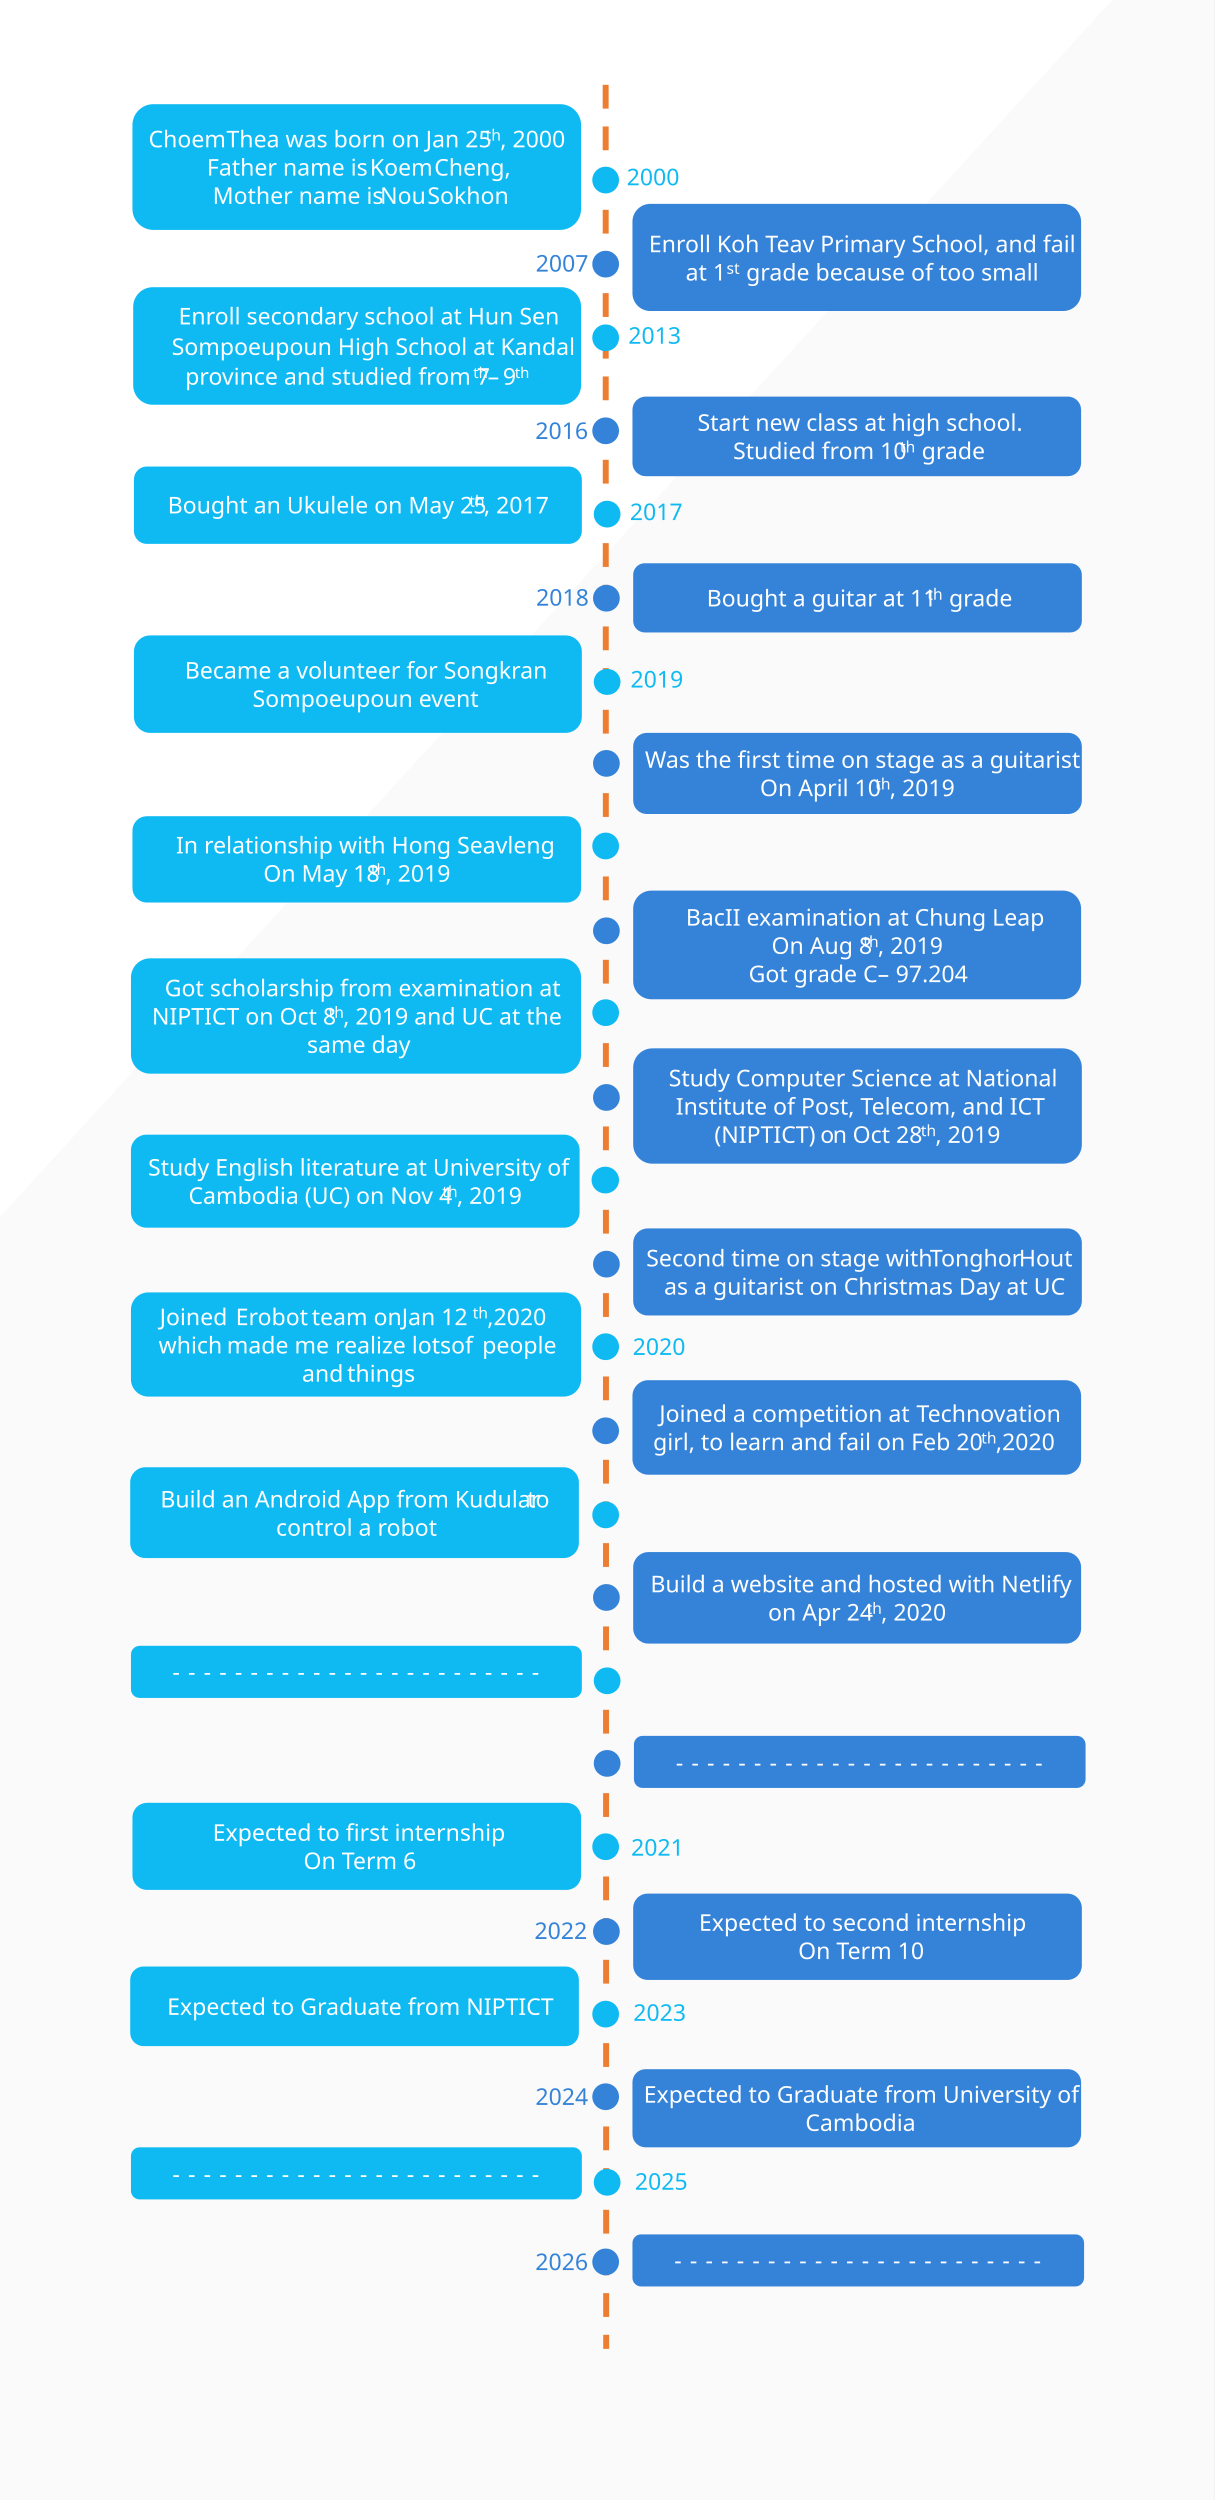
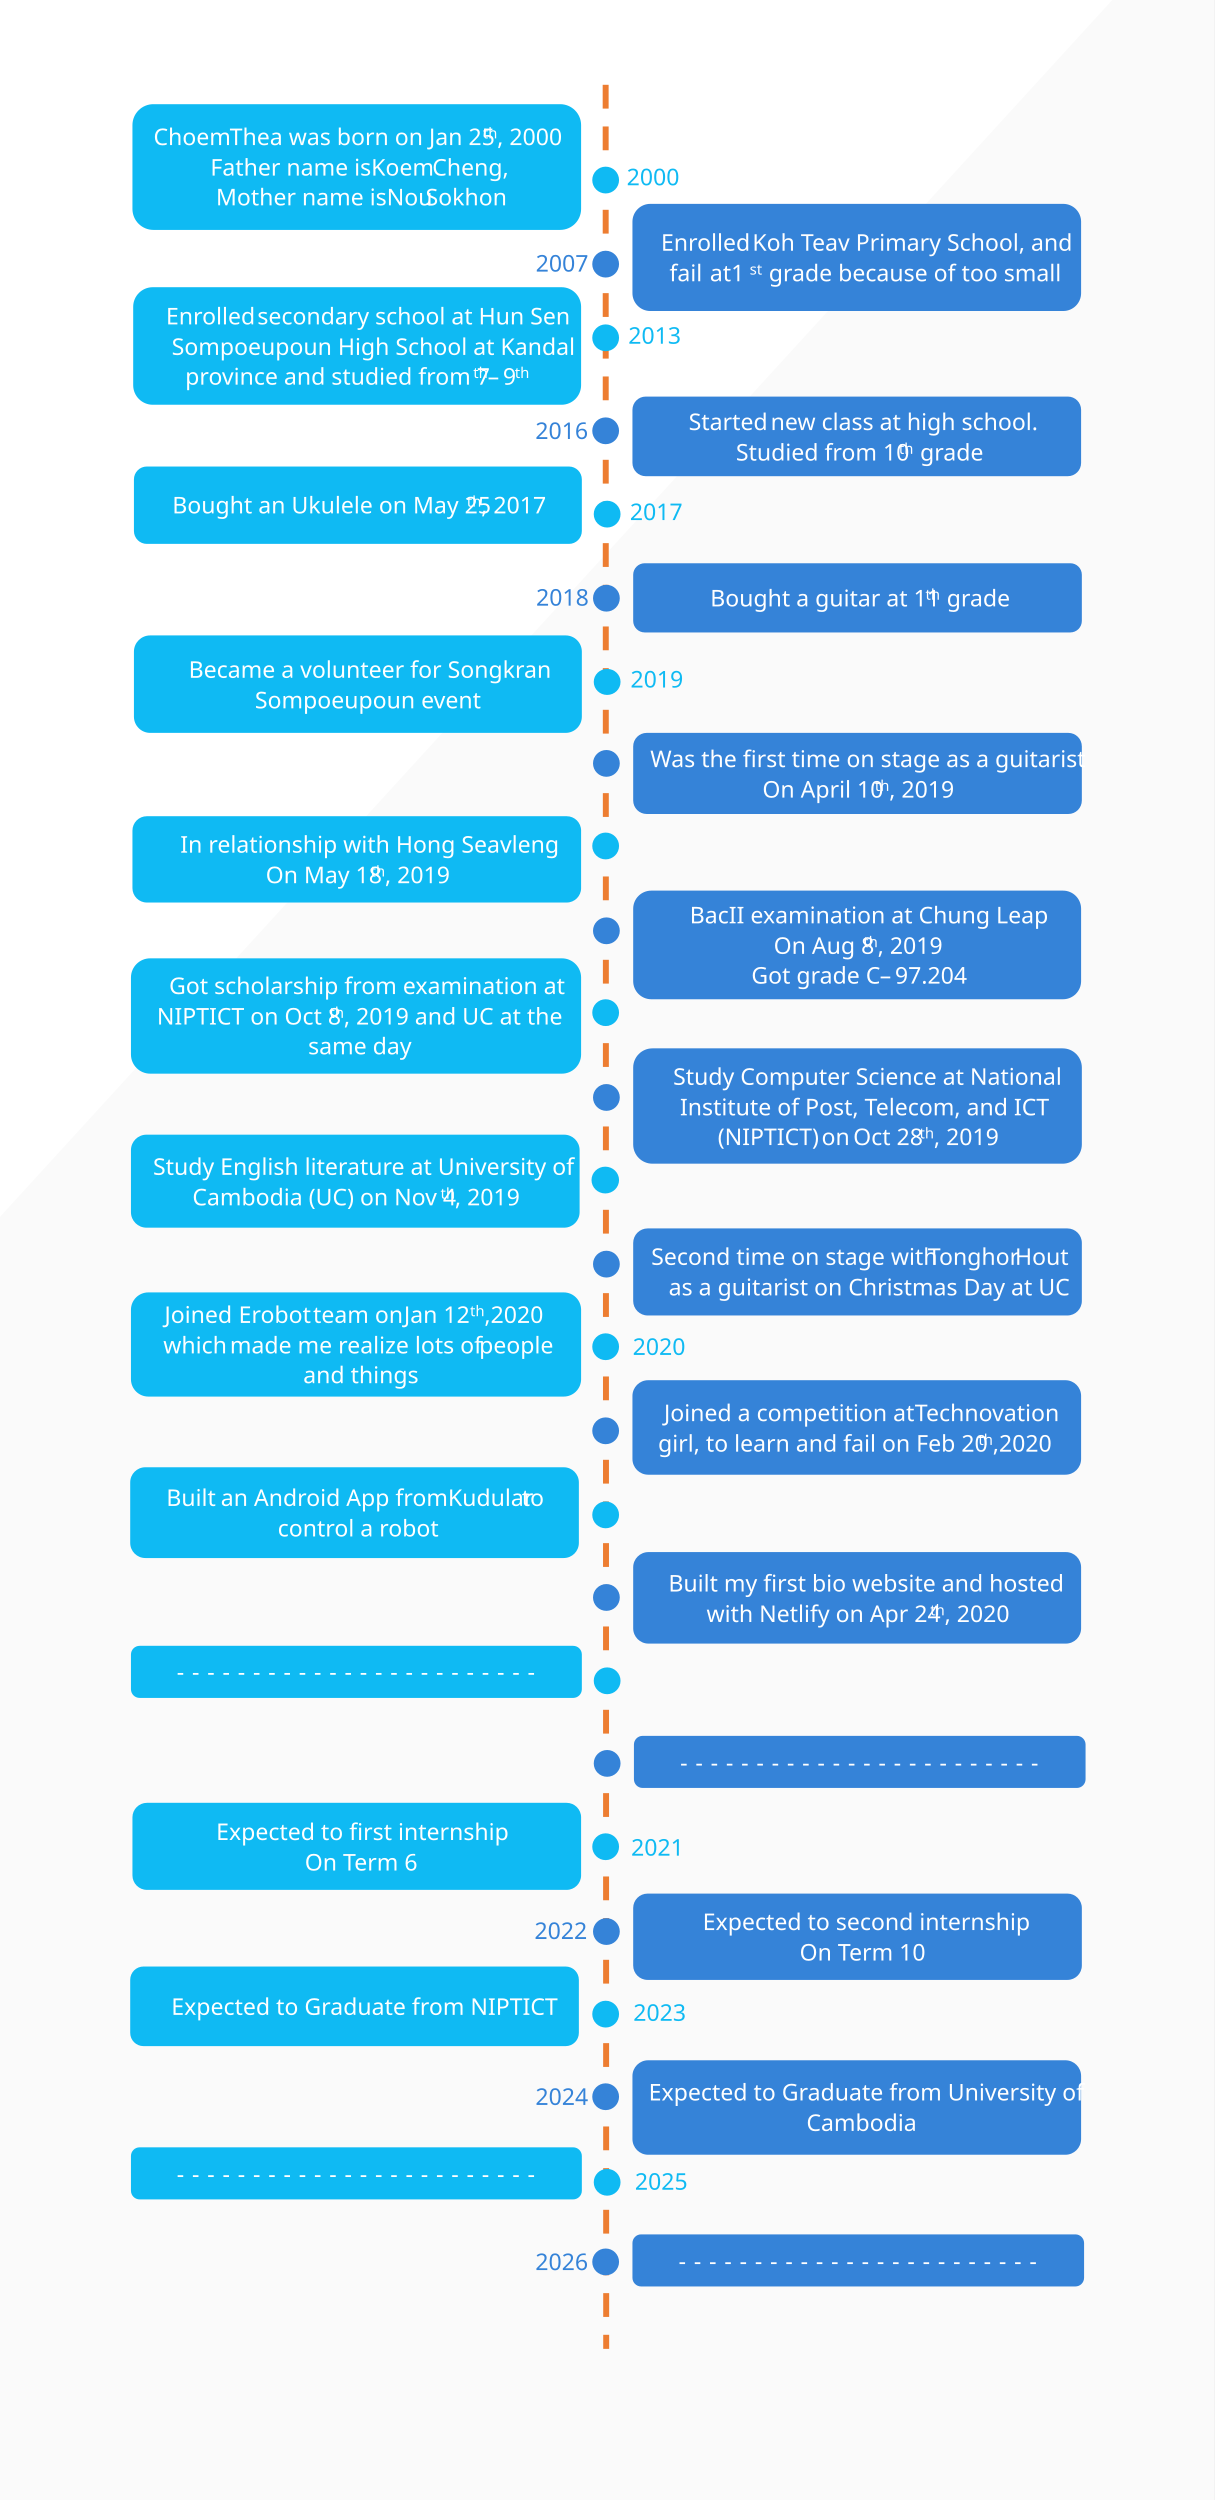
<svg xmlns="http://www.w3.org/2000/svg" width="1632" height="3360" overflow="hidden">
  <defs>
    <clipPath id="clip0">
      <path d="M0 0 1632 0 1632 3360 0 3360Z" fill-rule="evenodd" clip-rule="evenodd" />
    </clipPath>
  </defs>
  <g clip-path="url(#clip0)">
    <rect x="0" y="0" width="1632" height="3360" fill="#FFFFFF" />
    <path d="M3663.1 1309.34 932.311 4296.92-901.024 2621.16 1829.77-366.415Z" fill="#000000" fill-rule="evenodd" fill-opacity="0.02" />
    <path d="M814 114 814.715 3156.88" stroke="#ED7D31" stroke-width="8" stroke-miterlimit="8" stroke-dasharray="32 24" fill="none" fill-rule="evenodd" />
    <path d="M796 242C796 232.059 804.059 224 814 224 823.941 224 832 232.059 832 242 832 251.941 823.941 260 814 260 804.059 260 796 251.941 796 242Z" fill="#0FBAF3" fill-rule="evenodd" />
    <text fill="#0FBAF3" font-family="Trebuchet MS,Trebuchet MS_MSFontService,sans-serif" font-weight="400" font-size="31" transform="translate(842.242 249)">2000</text>
    <path d="M178 168.167C178 152.611 190.611 140 206.167 140L752.833 140C768.389 140 781 152.611 781 168.167L781 280.833C781 296.389 768.389 309 752.833 309L206.167 309C190.611 309 178 296.389 178 280.833Z" fill="#0FBAF3" fill-rule="evenodd" />
-     <text fill="#FFFFFF" font-family="Trebuchet MS,Trebuchet MS_MSFontService,sans-serif" font-weight="400" font-size="31" transform="translate(199.627 198)">Choem<tspan x="104.767" y="0">Thea was born on Jan 25</tspan>
-       <tspan font-size="21" x="453.1" y="-9">th</tspan>
-       <tspan x="472.767" y="0">, 2000</tspan>
-       <tspan x="78.453" y="38">Father name is </tspan>
-       <tspan x="297.453" y="38">Koem</tspan>
-       <tspan x="383.973" y="38">Cheng,</tspan>
-       <tspan x="86.213" y="76">Mother name is </tspan>
-       <tspan x="311.213" y="76">Nou</tspan>
-       <tspan x="374.713" y="76">Sokhon</tspan>
+     <text fill="#FFFFFF" font-family="Trebuchet MS,Trebuchet MS_MSFontService,sans-serif" font-weight="400" font-size="31" transform="translate(206.287 195)">Choem<tspan x="102.447" y="0">Thea was born on Jan 25</tspan>
+       <tspan font-size="20" x="442.613" y="-9">th</tspan>
+       <tspan x="461.947" y="0">, 2000</tspan>
+       <tspan x="76.453" y="41">Father name is </tspan>Koem<tspan x="374.66" y="41">Cheng,</tspan>
+       <tspan x="83.973" y="81">Mother name is </tspan>Nou<tspan x="365.64" y="81">Sokhon</tspan>
    </text>
    <path d="M796 355C796 345.059 804.059 337 814 337 823.941 337 832 345.059 832 355 832 364.941 823.941 373 814 373 804.059 373 796 364.941 796 355Z" fill="#3583D8" fill-rule="evenodd" />
    <text fill="#3583D8" font-family="Trebuchet MS,Trebuchet MS_MSFontService,sans-serif" font-weight="400" font-size="31" transform="translate(719.96 365)">2007</text>
    <path d="M850 298.001C850 284.745 860.745 274 874.001 274L1429 274C1442.25 274 1453 284.745 1453 298.001L1453 393.999C1453 407.255 1442.25 418 1429 418L874.001 418C860.745 418 850 407.255 850 393.999Z" fill="#3583D8" fill-rule="evenodd" />
-     <text fill="#FFFFFF" font-family="Trebuchet MS,Trebuchet MS_MSFontService,sans-serif" font-weight="400" font-size="31" transform="translate(872.092 339)">Enroll Koh Teav Primary School, and fail <tspan x="49.373" y="38">at 1</tspan>
-       <tspan font-size="21" x="104.373" y="29">st</tspan>
-       <tspan x="130.707" y="38">grade because of too small</tspan>
+     <text fill="#FFFFFF" font-family="Trebuchet MS,Trebuchet MS_MSFontService,sans-serif" font-weight="400" font-size="31" transform="translate(888.355 337)">Enrolled <tspan x="122.833" y="0">Koh Teav Primary School, and </tspan>
+       <tspan x="11.367" y="41">fail </tspan>
+       <tspan x="65.7" y="41">at </tspan>1<tspan font-size="20" x="119.2" y="32">st</tspan>
+       <tspan x="144.867" y="41">grade because of too small</tspan>
    </text>
    <path d="M796 454C796 444.059 804.059 436 814 436 823.941 436 832 444.059 832 454 832 463.941 823.941 472 814 472 804.059 472 796 463.941 796 454Z" fill="#0FBAF3" fill-rule="evenodd" />
    <text fill="#0FBAF3" font-family="Trebuchet MS,Trebuchet MS_MSFontService,sans-serif" font-weight="400" font-size="31" transform="translate(844.395 462)">2013</text>
    <path d="M179 412.334C179 397.79 190.79 386 205.334 386L754.666 386C769.21 386 781 397.79 781 412.334L781 517.666C781 532.21 769.21 544 754.666 544L205.334 544C190.79 544 179 532.21 179 517.666Z" fill="#0FBAF3" fill-rule="evenodd" />
-     <text fill="#FFFFFF" font-family="Trebuchet MS,Trebuchet MS_MSFontService,sans-serif" font-weight="400" font-size="31" transform="translate(239.975 436)">Enroll secondary school at Hun Sen <tspan x="-9.253" y="41">Sompoeupoun High School at Kandal </tspan>
-       <tspan x="8.913" y="81">province and studied from 7</tspan>
-       <tspan font-size="20" x="396.08" y="72">th</tspan>
-       <tspan x="415.413" y="81">–</tspan>
-       <tspan x="435.913" y="81">9</tspan>
-       <tspan font-size="20" x="451.913" y="72">th</tspan>
+     <text fill="#FFFFFF" font-family="Trebuchet MS,Trebuchet MS_MSFontService,sans-serif" font-weight="400" font-size="31" transform="translate(223.055 436)">Enrolled <tspan x="122.833" y="0">secondary school at Hun Sen </tspan>
+       <tspan x="7.667" y="41">Sompoeupoun High School at Kandal </tspan>
+       <tspan x="25.833" y="81">province and studied from 7</tspan>
+       <tspan font-size="20" x="413" y="72">th</tspan>
+       <tspan x="432.333" y="81">–</tspan>
+       <tspan x="452.833" y="81">9</tspan>
+       <tspan font-size="20" x="468.833" y="72">th</tspan>
    </text>
    <path d="M796 579C796 569.059 804.059 561 814 561 823.941 561 832 569.059 832 579 832 588.941 823.941 597 814 597 804.059 597 796 588.941 796 579Z" fill="#3583D8" fill-rule="evenodd" />
    <text fill="#3583D8" font-family="Trebuchet MS,Trebuchet MS_MSFontService,sans-serif" font-weight="400" font-size="31" transform="translate(719.466 590)">2016</text>
    <path d="M850 550.834C850 540.984 857.984 533 867.833 533L1435.17 533C1445.02 533 1453 540.984 1453 550.834L1453 622.166C1453 632.016 1445.02 640 1435.17 640L867.833 640C857.984 640 850 632.016 850 622.166Z" fill="#3583D8" fill-rule="evenodd" />
-     <text fill="#FFFFFF" font-family="Trebuchet MS,Trebuchet MS_MSFontService,sans-serif" font-weight="400" font-size="31" transform="translate(937.469 579)">Start new class at high school.<tspan x="47.753" y="38">Studied from 10</tspan>
-       <tspan font-size="21" x="272.087" y="29">th</tspan>
-       <tspan x="301.253" y="38">grade</tspan>
+     <text fill="#FFFFFF" font-family="Trebuchet MS,Trebuchet MS_MSFontService,sans-serif" font-weight="400" font-size="31" transform="translate(925.552 578)">Started <tspan x="110.167" y="0">new class at high school.</tspan>
+       <tspan x="63.5" y="41">Studied from 10</tspan>
+       <tspan font-size="20" x="282.5" y="32">th</tspan>
+       <tspan x="311" y="41">grade</tspan>
    </text>
    <path d="M797 1251C797 1241.06 805.059 1233 815 1233 824.941 1233 833 1241.06 833 1251 833 1260.94 824.941 1269 815 1269 805.059 1269 797 1260.94 797 1251Z" fill="#3583D8" fill-rule="evenodd" />
    <path d="M851 1221.33C851 1207.89 861.894 1197 875.333 1197L1428.67 1197C1442.11 1197 1453 1207.89 1453 1221.33L1453 1318.67C1453 1332.11 1442.11 1343 1428.67 1343L875.333 1343C861.894 1343 851 1332.11 851 1318.67Z" fill="#3583D8" fill-rule="evenodd" />
-     <text fill="#FFFFFF" font-family="Trebuchet MS,Trebuchet MS_MSFontService,sans-serif" font-weight="400" font-size="31" transform="translate(921.778 1244)">BacII examination at Chung Leap <tspan x="115.113" y="38">On Aug 8</tspan>
-       <tspan font-size="21" x="238.553" y="29">th</tspan>
-       <tspan x="258.22" y="38">, 2019</tspan>
-       <tspan x="84.333" y="76">Got grade C </tspan>–<tspan x="282" y="76">97.204</tspan>
+     <text fill="#FFFFFF" font-family="Trebuchet MS,Trebuchet MS_MSFontService,sans-serif" font-weight="400" font-size="31" transform="translate(927.028 1241)">BacII examination at Chung Leap <tspan x="112.767" y="41">On Aug 8</tspan>
+       <tspan font-size="20" x="233.24" y="32">th</tspan>
+       <tspan x="252.573" y="41">, 2019</tspan>
+       <tspan x="82.753" y="81">Got grade C </tspan>
+       <tspan x="255.253" y="81">–</tspan>
+       <tspan x="275.753" y="81">97.204</tspan>
    </text>
    <path d="M797 1475C797 1465.06 805.059 1457 815 1457 824.941 1457 833 1465.06 833 1475 833 1484.94 824.941 1493 815 1493 805.059 1493 797 1484.94 797 1475Z" fill="#3583D8" fill-rule="evenodd" />
    <path d="M851 1434.83C851 1420.57 862.566 1409 876.834 1409L1428.17 1409C1442.43 1409 1454 1420.57 1454 1434.83L1454 1538.17C1454 1552.43 1442.43 1564 1428.17 1564L876.834 1564C862.566 1564 851 1552.43 851 1538.17Z" fill="#3583D8" fill-rule="evenodd" />
-     <text fill="#FFFFFF" font-family="Trebuchet MS,Trebuchet MS_MSFontService,sans-serif" font-weight="400" font-size="31" transform="translate(898.728 1460)">Study Computer Science at National <tspan x="9.5" y="38">Institute of Post, Telecom, and ICT </tspan>
-       <tspan x="61.333" y="76">(NIPTICT) </tspan>
-       <tspan x="203.667" y="76">o</tspan>
-       <tspan x="220.5" y="76">n</tspan>
-       <tspan x="247.167" y="76">Oct 28</tspan>
-       <tspan font-size="21" x="338.833" y="67">th</tspan>
-       <tspan x="358.5" y="76">, 2019</tspan>
+     <text fill="#FFFFFF" font-family="Trebuchet MS,Trebuchet MS_MSFontService,sans-serif" font-weight="400" font-size="31" transform="translate(904.645 1458)">Study Computer Science at National <tspan x="9.187" y="41">Institute of Post, Telecom, and ICT </tspan>
+       <tspan x="60" y="81">(NIPTICT) </tspan>
+       <tspan x="199.5" y="81">o</tspan>n<tspan x="242" y="81">Oct 28</tspan>
+       <tspan font-size="20" x="331.167" y="72">th</tspan>
+       <tspan x="350.5" y="81">, 2019</tspan>
    </text>
    <path d="M797 1699C797 1689.06 805.059 1681 815 1681 824.941 1681 833 1689.06 833 1699 833 1708.94 824.941 1717 815 1717 805.059 1717 797 1708.94 797 1699Z" fill="#3583D8" fill-rule="evenodd" />
    <path d="M851 1670.5C851 1659.73 859.731 1651 870.501 1651L1434.5 1651C1445.27 1651 1454 1659.73 1454 1670.5L1454 1748.5C1454 1759.27 1445.27 1768 1434.5 1768L870.501 1768C859.731 1768 851 1759.27 851 1748.5Z" fill="#3583D8" fill-rule="evenodd" />
-     <text fill="#FFFFFF" font-family="Trebuchet MS,Trebuchet MS_MSFontService,sans-serif" font-weight="400" font-size="31" transform="translate(868.488 1702)">Second time on stage with <tspan x="381.267" y="0">Tonghor</tspan>
-       <tspan x="500.867" y="0">Hout</tspan>
-       <tspan x="24.02" y="38">as a guitarist on Christmas Day at UC</tspan>
+     <text fill="#FFFFFF" font-family="Trebuchet MS,Trebuchet MS_MSFontService,sans-serif" font-weight="400" font-size="31" transform="translate(875.191 1700)">Second time on stage with <tspan x="371.78" y="0">Tonghor</tspan>
+       <tspan x="488.96" y="0">Hout</tspan>
+       <tspan x="23.48" y="41">as a guitarist on Christmas Day at UC</tspan>
    </text>
    <path d="M796 1923C796 1913.06 804.059 1905 814 1905 823.941 1905 832 1913.06 832 1923 832 1932.94 823.941 1941 814 1941 804.059 1941 796 1932.94 796 1923Z" fill="#3583D8" fill-rule="evenodd" />
    <path d="M850 1876.17C850 1864.48 859.477 1855 871.167 1855L1431.83 1855C1443.52 1855 1453 1864.48 1453 1876.17L1453 1960.83C1453 1972.52 1443.52 1982 1431.83 1982L871.167 1982C859.477 1982 850 1972.52 850 1960.83Z" fill="#3583D8" fill-rule="evenodd" />
-     <text fill="#FFFFFF" font-family="Trebuchet MS,Trebuchet MS_MSFontService,sans-serif" font-weight="400" font-size="31" transform="translate(886.098 1911)">Joined a competition at <tspan x="345.6" y="0">Technovation</tspan>
-       <tspan x="-8.32" y="38">girl, to learn and fail on Feb 20</tspan>
-       <tspan font-size="21" x="432.68" y="29">th</tspan>
-       <tspan x="452.347" y="38">, </tspan>2020</text>
+     <text fill="#FFFFFF" font-family="Trebuchet MS,Trebuchet MS_MSFontService,sans-serif" font-weight="400" font-size="31" transform="translate(892.385 1910)">Joined a competition at <tspan x="337.113" y="0">Technovation</tspan>
+       <tspan x="-7.94" y="41">girl, to learn and fail on Feb 20</tspan>
+       <tspan font-size="20" x="422.56" y="32">th</tspan>
+       <tspan x="441.893" y="41">, </tspan>2020</text>
    <path d="M797 2147C797 2137.06 805.059 2129 815 2129 824.941 2129 833 2137.06 833 2147 833 2156.94 824.941 2165 815 2165 805.059 2165 797 2156.94 797 2147Z" fill="#3583D8" fill-rule="evenodd" />
    <path d="M851 2106.5C851 2095.18 860.178 2086 871.501 2086L1432.5 2086C1443.82 2086 1453 2095.18 1453 2106.5L1453 2188.5C1453 2199.82 1443.82 2209 1432.5 2209L871.501 2209C860.178 2209 851 2199.82 851 2188.5Z" fill="#3583D8" fill-rule="evenodd" />
-     <text fill="#FFFFFF" font-family="Trebuchet MS,Trebuchet MS_MSFontService,sans-serif" font-weight="400" font-size="31" transform="translate(874.2 2140)">Build a website and hosted with Netlify <tspan x="158.033" y="38">on Apr 24</tspan>
-       <tspan font-size="21" x="290.473" y="29">th</tspan>
-       <tspan x="310.14" y="38">, 2020</tspan>
+     <text fill="#FFFFFF" font-family="Trebuchet MS,Trebuchet MS_MSFontService,sans-serif" font-weight="400" font-size="31" transform="translate(898.366 2139)">Built my first bio website and hosted <tspan x="51.18" y="41">with Netlify on Apr 24</tspan>
+       <tspan font-size="20" x="351.82" y="32">th</tspan>
+       <tspan x="371.153" y="41">, 2020</tspan>
    </text>
    <path d="M797 2596C797 2586.06 805.059 2578 815 2578 824.941 2578 833 2586.06 833 2596 833 2605.94 824.941 2614 815 2614 805.059 2614 797 2605.94 797 2596Z" fill="#3583D8" fill-rule="evenodd" />
    <path d="M851 2564.33C851 2553.66 859.656 2545 870.334 2545L1434.67 2545C1445.34 2545 1454 2553.66 1454 2564.33L1454 2641.67C1454 2652.34 1445.34 2661 1434.67 2661L870.334 2661C859.656 2661 851 2652.34 851 2641.67Z" fill="#3583D8" fill-rule="evenodd" />
-     <text fill="#FFFFFF" font-family="Trebuchet MS,Trebuchet MS_MSFontService,sans-serif" font-weight="400" font-size="31" transform="translate(939.374 2595)">Expected to second internship<tspan x="133.313" y="38">On Term 10</tspan>
+     <text fill="#FFFFFF" font-family="Trebuchet MS,Trebuchet MS_MSFontService,sans-serif" font-weight="400" font-size="31" transform="translate(944.457 2594)">Expected to second internship<tspan x="130.187" y="41">On Term 10</tspan>
    </text>
    <path d="M796 1137C796 1127.06 804.059 1119 814 1119 823.941 1119 832 1127.06 832 1137 832 1146.94 823.941 1155 814 1155 804.059 1155 796 1146.94 796 1137Z" fill="#0FBAF3" fill-rule="evenodd" />
    <path d="M178 1116.33C178 1105.66 186.656 1097 197.334 1097L761.666 1097C772.344 1097 781 1105.66 781 1116.33L781 1193.67C781 1204.34 772.344 1213 761.666 1213L197.334 1213C186.656 1213 178 1204.34 178 1193.67Z" fill="#0FBAF3" fill-rule="evenodd" />
-     <text fill="#FFFFFF" font-family="Trebuchet MS,Trebuchet MS_MSFontService,sans-serif" font-weight="400" font-size="31" transform="translate(236.51 1147)">In relationship with Hong Seavleng <tspan x="117.42" y="38">On May 18</tspan>
-       <tspan font-size="21" x="261.92" y="29">th</tspan>
-       <tspan x="281.587" y="38">, 2019</tspan>
+     <text fill="#FFFFFF" font-family="Trebuchet MS,Trebuchet MS_MSFontService,sans-serif" font-weight="400" font-size="31" transform="translate(242.26 1146)">In relationship with Hong Seavleng <tspan x="114.833" y="41">On May 18</tspan>
+       <tspan font-size="20" x="255.833" y="32">th</tspan>
+       <tspan x="275.167" y="41">, 2019</tspan>
    </text>
    <path d="M796 1361C796 1351.06 804.059 1343 814 1343 823.941 1343 832 1351.06 832 1361 832 1370.94 823.941 1379 814 1379 804.059 1379 796 1370.94 796 1361Z" fill="#0FBAF3" fill-rule="evenodd" />
    <path d="M176 1313.83C176 1299.57 187.566 1288 201.834 1288L755.166 1288C769.434 1288 781 1299.57 781 1313.83L781 1417.17C781 1431.43 769.434 1443 755.166 1443L201.834 1443C187.566 1443 176 1431.43 176 1417.17Z" fill="#0FBAF3" fill-rule="evenodd" />
-     <text fill="#FFFFFF" font-family="Trebuchet MS,Trebuchet MS_MSFontService,sans-serif" font-weight="400" font-size="31" transform="translate(221.358 1339)">Got scholarship from examination at <tspan x="-17.133" y="38">NIPTICT on Oct 8</tspan>
-       <tspan font-size="21" x="220.3" y="29">th</tspan>
-       <tspan x="239.967" y="38">, 2019 and UC at the </tspan>
-       <tspan x="191.253" y="76">same day</tspan>
+     <text fill="#FFFFFF" font-family="Trebuchet MS,Trebuchet MS_MSFontService,sans-serif" font-weight="400" font-size="31" transform="translate(227.191 1336)">Got scholarship from examination at <tspan x="-16.307" y="41">NIPTICT on Oct 8</tspan>
+       <tspan font-size="20" x="215.64" y="32">th</tspan>
+       <tspan x="234.973" y="41">, 2019 and UC at the </tspan>
+       <tspan x="186.92" y="81">same day</tspan>
    </text>
    <path d="M795 1586C795 1576.06 803.283 1568 813.5 1568 823.717 1568 832 1576.06 832 1586 832 1595.94 823.717 1604 813.5 1604 803.283 1604 795 1595.94 795 1586Z" fill="#0FBAF3" fill-rule="evenodd" />
    <path d="M176 1545.83C176 1534.33 185.328 1525 196.834 1525L758.166 1525C769.672 1525 779 1534.33 779 1545.83L779 1629.17C779 1640.67 769.672 1650 758.166 1650L196.834 1650C185.328 1650 176 1640.67 176 1629.17Z" fill="#0FBAF3" fill-rule="evenodd" />
-     <text fill="#FFFFFF" font-family="Trebuchet MS,Trebuchet MS_MSFontService,sans-serif" font-weight="400" font-size="31" transform="translate(198.975 1580)">Study English literature at University of <tspan x="54.333" y="38">Cambodia (UC) on Nov 4</tspan>
-       <tspan font-size="21" x="395.5" y="29">th</tspan>
-       <tspan x="415.167" y="38">, 2019</tspan>
+     <text fill="#FFFFFF" font-family="Trebuchet MS,Trebuchet MS_MSFontService,sans-serif" font-weight="400" font-size="31" transform="translate(205.642 1579)">Study English literature at University of <tspan x="52.92" y="41">Cambodia (UC) on Nov 4</tspan>
+       <tspan font-size="20" x="386.42" y="32">th</tspan>
+       <tspan x="405.753" y="41">, 2019</tspan>
    </text>
    <path d="M796 2482C796 2472.06 804.059 2464 814 2464 823.941 2464 832 2472.06 832 2482 832 2491.94 823.941 2500 814 2500 804.059 2500 796 2491.94 796 2482Z" fill="#0FBAF3" fill-rule="evenodd" />
    <path d="M178 2442.5C178 2431.73 186.731 2423 197.501 2423L761.499 2423C772.269 2423 781 2431.73 781 2442.5L781 2520.5C781 2531.27 772.269 2540 761.499 2540L197.501 2540C186.731 2540 178 2531.27 178 2520.5Z" fill="#0FBAF3" fill-rule="evenodd" />
-     <text fill="#FFFFFF" font-family="Trebuchet MS,Trebuchet MS_MSFontService,sans-serif" font-weight="400" font-size="31" transform="translate(285.823 2474)">Expected to first internship<tspan x="122.067" y="38">On Term 6</tspan>
+     <text fill="#FFFFFF" font-family="Trebuchet MS,Trebuchet MS_MSFontService,sans-serif" font-weight="400" font-size="31" transform="translate(290.49 2473)">Expected to first internship<tspan x="119.1" y="41">On Term 6</tspan>
    </text>
    <path d="M796 1810C796 1800.06 804.059 1792 814 1792 823.941 1792 832 1800.06 832 1810 832 1819.94 823.941 1828 814 1828 804.059 1828 796 1819.94 796 1810Z" fill="#0FBAF3" fill-rule="evenodd" />
    <path d="M176 1760.33C176 1747.45 186.447 1737 199.334 1737L757.666 1737C770.553 1737 781 1747.45 781 1760.33L781 1853.67C781 1866.55 770.553 1877 757.666 1877L199.334 1877C186.447 1877 176 1866.55 176 1853.67Z" fill="#0FBAF3" fill-rule="evenodd" />
-     <text fill="#FFFFFF" font-family="Trebuchet MS,Trebuchet MS_MSFontService,sans-serif" font-weight="400" font-size="31" transform="translate(214.608 1781)">Joined <tspan x="102.167" y="0">Erobot</tspan>
-       <tspan x="204.333" y="0">team on </tspan>Jan 12<tspan font-size="21" x="420.667" y="-9">th</tspan>
-       <tspan x="440.333" y="0">, </tspan>2020 <tspan x="-1.5" y="38">which </tspan>
-       <tspan x="90.167" y="38">made me realize lots </tspan>of <tspan x="433.5" y="38">people </tspan>
-       <tspan x="191.253" y="76">and </tspan>
-       <tspan x="251.92" y="76">things</tspan>
+     <text fill="#FFFFFF" font-family="Trebuchet MS,Trebuchet MS_MSFontService,sans-serif" font-weight="400" font-size="31" transform="translate(221.028 1778)">Joined <tspan x="99.667" y="0">Erobot</tspan>
+       <tspan x="199.667" y="0">team on </tspan>
+       <tspan x="321.833" y="0">Jan 12</tspan>
+       <tspan font-size="20" x="410.667" y="-9">th</tspan>
+       <tspan x="430" y="0">, </tspan>2020 <tspan x="-1.587" y="41">which </tspan>
+       <tspan x="87.913" y="41">made me realize lots of </tspan>
+       <tspan x="422.913" y="41">people </tspan>
+       <tspan x="186.5" y="81">and things</tspan>
    </text>
    <path d="M796 2036C796 2026.06 804.059 2018 814 2018 823.941 2018 832 2026.06 832 2036 832 2045.94 823.941 2054 814 2054 804.059 2054 796 2045.94 796 2036Z" fill="#0FBAF3" fill-rule="evenodd" />
    <path d="M175 1992.33C175 1981.1 184.104 1972 195.333 1972L757.667 1972C768.896 1972 778 1981.1 778 1992.33L778 2073.67C778 2084.9 768.896 2094 757.667 2094L195.333 2094C184.104 2094 175 2084.9 175 2073.67Z" fill="#0FBAF3" fill-rule="evenodd" />
-     <text fill="#FFFFFF" font-family="Trebuchet MS,Trebuchet MS_MSFontService,sans-serif" font-weight="400" font-size="31" transform="translate(215.513 2026)">Build an Android App from Kudular<tspan x="493.067" y="0">to </tspan>
-       <tspan x="155.453" y="38">control a robot</tspan>
+     <text fill="#FFFFFF" font-family="Trebuchet MS,Trebuchet MS_MSFontService,sans-serif" font-weight="400" font-size="31" transform="translate(223.553 2024)">Built <tspan x="73.167" y="0">an Android App from </tspan>Kudular<tspan x="477.653" y="0">to </tspan>
+       <tspan x="149.66" y="41">control a robot</tspan>
    </text>
    <path d="M796 2818C796 2808.06 804.059 2800 814 2800 823.941 2800 832 2808.06 832 2818 832 2827.94 823.941 2836 814 2836 804.059 2836 796 2827.94 796 2818Z" fill="#3583D8" fill-rule="evenodd" />
    <text fill="#3583D8" font-family="Trebuchet MS,Trebuchet MS_MSFontService,sans-serif" font-weight="400" font-size="31" transform="translate(719.601 2829)">2024</text>
-     <path d="M850 2798.5C850 2788.84 857.835 2781 867.5 2781L1435.5 2781C1445.16 2781 1453 2788.84 1453 2798.5L1453 2868.5C1453 2878.16 1445.16 2886 1435.5 2886L867.5 2886C857.835 2886 850 2878.16 850 2868.5Z" fill="#3583D8" fill-rule="evenodd" />
-     <text fill="#FFFFFF" font-family="Trebuchet MS,Trebuchet MS_MSFontService,sans-serif" font-weight="400" font-size="31" transform="translate(865.15 2826)">Expected to Graduate from University of <tspan x="217.247" y="38">Cambodia</tspan>
-       <tspan fill="#0FBAF3" x="-16.989" y="-332">2021</tspan>
+     <path d="M850 2790.17C850 2778.48 859.477 2769 871.167 2769L1431.83 2769C1443.52 2769 1453 2778.48 1453 2790.17L1453 2874.83C1453 2886.52 1443.52 2896 1431.83 2896L871.167 2896C859.477 2896 850 2886.52 850 2874.83Z" fill="#3583D8" fill-rule="evenodd" />
+     <text fill="#FFFFFF" font-family="Trebuchet MS,Trebuchet MS_MSFontService,sans-serif" font-weight="400" font-size="31" transform="translate(871.817 2823)">Expected to Graduate from University of <tspan x="212" y="41">Cambodia</tspan>
+       <tspan fill="#0FBAF3" x="-23.656" y="-329">2021</tspan>
    </text>
    <path d="M796 2707C796 2697.06 804.059 2689 814 2689 823.941 2689 832 2697.06 832 2707 832 2716.94 823.941 2725 814 2725 804.059 2725 796 2716.94 796 2707Z" fill="#0FBAF3" fill-rule="evenodd" />
    <path d="M175 2660.83C175 2650.98 182.984 2643 192.833 2643L760.167 2643C770.016 2643 778 2650.98 778 2660.83L778 2732.17C778 2742.02 770.016 2750 760.167 2750L192.833 2750C182.984 2750 175 2742.02 175 2732.17Z" fill="#0FBAF3" fill-rule="evenodd" />
-     <text fill="#FFFFFF" font-family="Trebuchet MS,Trebuchet MS_MSFontService,sans-serif" font-weight="400" font-size="31" transform="translate(224.63 2708)">Expected to Graduate from NIPTICT<tspan fill="#0FBAF3" x="626.49" y="8">2023</tspan>
+     <text fill="#FFFFFF" font-family="Trebuchet MS,Trebuchet MS_MSFontService,sans-serif" font-weight="400" font-size="31" transform="translate(230.213 2708)">Expected to Graduate from NIPTICT<tspan fill="#0FBAF3" x="620.907" y="8">2023</tspan>
    </text>
    <path d="M798 2933C798 2923.06 806.059 2915 816 2915 825.941 2915 834 2923.06 834 2933 834 2942.94 825.941 2951 816 2951 806.059 2951 798 2942.94 798 2933Z" fill="#0FBAF3" fill-rule="evenodd" />
    <path d="M176 2897.67C176 2891.22 181.223 2886 187.667 2886L770.333 2886C776.777 2886 782 2891.22 782 2897.67L782 2944.33C782 2950.78 776.777 2956 770.333 2956L187.667 2956C181.223 2956 176 2950.78 176 2944.33Z" fill="#0FBAF3" fill-rule="evenodd" />
-     <text fill="#FFFFFF" font-family="Trebuchet MS,Trebuchet MS_MSFontService,sans-serif" font-weight="400" font-size="31" transform="translate(231.691 2933)">-<tspan x="21" y="0">-</tspan>
-       <tspan x="42" y="0">-</tspan>
-       <tspan x="63" y="0">-</tspan>
-       <tspan x="84" y="0">-</tspan>
-       <tspan x="105" y="0">-</tspan>
-       <tspan x="126" y="0">-</tspan>
-       <tspan x="147" y="0">-</tspan>
-       <tspan x="168" y="0">-</tspan>
-       <tspan x="189" y="0">-</tspan>
-       <tspan x="210" y="0">-</tspan>
-       <tspan x="231" y="0">-</tspan>
-       <tspan x="252" y="0">-</tspan>
-       <tspan x="273" y="0">-</tspan>
-       <tspan x="294" y="0">-</tspan>
-       <tspan x="315" y="0">-</tspan>
-       <tspan x="336" y="0">-</tspan>
-       <tspan x="357" y="0">-</tspan>
-       <tspan x="378" y="0">-</tspan>
-       <tspan x="399" y="0">-</tspan>
-       <tspan x="420" y="0">-</tspan>
-       <tspan x="441" y="0">-</tspan>
-       <tspan x="462" y="0">-</tspan>
-       <tspan x="483" y="0">-</tspan>
-       <tspan fill="#0FBAF3" x="621.582" y="10">2025</tspan>
+     <text fill="#FFFFFF" font-family="Trebuchet MS,Trebuchet MS_MSFontService,sans-serif" font-weight="400" font-size="31" transform="translate(237.524 2933)">-<tspan x="20.5" y="0">-</tspan>
+       <tspan x="41" y="0">-</tspan>
+       <tspan x="61.5" y="0">-</tspan>
+       <tspan x="82" y="0">-</tspan>
+       <tspan x="102.5" y="0">-</tspan>
+       <tspan x="123" y="0">-</tspan>
+       <tspan x="143.5" y="0">-</tspan>
+       <tspan x="164" y="0">-</tspan>
+       <tspan x="184.5" y="0">-</tspan>
+       <tspan x="205" y="0">-</tspan>
+       <tspan x="225.5" y="0">-</tspan>
+       <tspan x="246" y="0">-</tspan>
+       <tspan x="266.5" y="0">-</tspan>
+       <tspan x="287" y="0">-</tspan>
+       <tspan x="307.5" y="0">-</tspan>
+       <tspan x="328" y="0">-</tspan>
+       <tspan x="348.5" y="0">-</tspan>
+       <tspan x="369" y="0">-</tspan>
+       <tspan x="389.5" y="0">-</tspan>
+       <tspan x="410" y="0">-</tspan>
+       <tspan x="430.5" y="0">-</tspan>
+       <tspan x="451" y="0">-</tspan>
+       <tspan x="471.5" y="0">-</tspan>
+       <tspan fill="#0FBAF3" x="615.749" y="10">2025</tspan>
    </text>
    <path d="M798 916.5C798 906.835 806.059 899 816 899 825.941 899 834 906.835 834 916.5 834 926.165 825.941 934 816 934 806.059 934 798 926.165 798 916.5Z" fill="#0FBAF3" fill-rule="evenodd" />
    <text fill="#0FBAF3" font-family="Trebuchet MS,Trebuchet MS_MSFontService,sans-serif" font-weight="400" font-size="31" transform="translate(847.354 924)">2019</text>
    <path d="M180 875.834C180 863.775 189.775 854 201.834 854L760.166 854C772.225 854 782 863.775 782 875.834L782 963.166C782 975.225 772.225 985 760.166 985L201.834 985C189.775 985 180 975.225 180 963.166Z" fill="#0FBAF3" fill-rule="evenodd" />
-     <text fill="#FFFFFF" font-family="Trebuchet MS,Trebuchet MS_MSFontService,sans-serif" font-weight="400" font-size="31" transform="translate(248.401 912)">Became a volunteer for Songkran <tspan x="91" y="38">Sompoeupoun event</tspan>
+     <text fill="#FFFFFF" font-family="Trebuchet MS,Trebuchet MS_MSFontService,sans-serif" font-weight="400" font-size="31" transform="translate(253.568 911)">Became a volunteer for Songkran <tspan x="89" y="41">Sompoeupoun event</tspan>
    </text>
    <path d="M797 804C797 794.059 805.059 786 815 786 824.941 786 833 794.059 833 804 833 813.941 824.941 822 815 822 805.059 822 797 813.941 797 804Z" fill="#3583D8" fill-rule="evenodd" />
    <text fill="#3583D8" font-family="Trebuchet MS,Trebuchet MS_MSFontService,sans-serif" font-weight="400" font-size="31" transform="translate(720.454 814)">2018</text>
    <path d="M851 772.5C851 763.94 857.94 757 866.5 757L1438.5 757C1447.06 757 1454 763.94 1454 772.5L1454 834.5C1454 843.06 1447.06 850 1438.5 850L866.5 850C857.94 850 851 843.06 851 834.5Z" fill="#3583D8" fill-rule="evenodd" />
-     <text fill="#FFFFFF" font-family="Trebuchet MS,Trebuchet MS_MSFontService,sans-serif" font-weight="400" font-size="31" transform="translate(949.811 815)">Bought a guitar at 11<tspan font-size="21" x="296.5" y="-9">th</tspan>
-       <tspan x="325.667" y="0">grade</tspan>
+     <text fill="#FFFFFF" font-family="Trebuchet MS,Trebuchet MS_MSFontService,sans-serif" font-weight="400" font-size="31" transform="translate(954.561 815)">Bought a guitar at 11<tspan font-size="20" x="289.333" y="-9">th</tspan>
+       <tspan x="317.833" y="0">grade</tspan>
    </text>
    <path d="M797 1026C797 1016.06 805.059 1008 815 1008 824.941 1008 833 1016.06 833 1026 833 1035.94 824.941 1044 815 1044 805.059 1044 797 1035.94 797 1026Z" fill="#3583D8" fill-rule="evenodd" />
    <path d="M851 1003.17C851 993.134 859.134 985 869.167 985L1435.83 985C1445.87 985 1454 993.134 1454 1003.17L1454 1075.83C1454 1085.87 1445.87 1094 1435.83 1094L869.167 1094C859.134 1094 851 1085.87 851 1075.83Z" fill="#3583D8" fill-rule="evenodd" />
-     <text fill="#FFFFFF" font-family="Trebuchet MS,Trebuchet MS_MSFontService,sans-serif" font-weight="400" font-size="31" transform="translate(866.768 1032)">Was the first time on stage as a guitarist<tspan x="154.573" y="38">On April 10</tspan>
-       <tspan font-size="21" x="309.513" y="29">th</tspan>
-       <tspan x="329.18" y="38">, 2019</tspan>
+     <text fill="#FFFFFF" font-family="Trebuchet MS,Trebuchet MS_MSFontService,sans-serif" font-weight="400" font-size="31" transform="translate(873.915 1031)">Was the first time on stage as a guitarist<tspan x="150.747" y="41">On April 10</tspan>
+       <tspan font-size="20" x="301.887" y="32">th</tspan>
+       <tspan x="321.22" y="41">, 2019</tspan>
    </text>
    <path d="M798 691C798 681.059 806.059 673 816 673 825.941 673 834 681.059 834 691 834 700.941 825.941 709 816 709 806.059 709 798 700.941 798 691Z" fill="#0FBAF3" fill-rule="evenodd" />
    <text fill="#0FBAF3" font-family="Trebuchet MS,Trebuchet MS_MSFontService,sans-serif" font-weight="400" font-size="31" transform="translate(846.548 699)">2017</text>
    <path d="M180 644.334C180 634.761 187.761 627 197.334 627L764.666 627C774.239 627 782 634.761 782 644.334L782 713.666C782 723.239 774.239 731 764.666 731L197.334 731C187.761 731 180 723.239 180 713.666Z" fill="#0FBAF3" fill-rule="evenodd" />
-     <text fill="#FFFFFF" font-family="Trebuchet MS,Trebuchet MS_MSFontService,sans-serif" font-weight="400" font-size="31" transform="translate(225.401 690)">Bought an Ukulele on May 25<tspan font-size="21" x="405.333" y="-9">th</tspan>
-       <tspan x="425" y="0">, 2017</tspan>
-       <tspan fill="#0FBAF3" x="624.912" y="1131">2020</tspan>
-       <tspan fill="#3583D8" x="492.911" y="1916">2022</tspan>
+     <text fill="#FFFFFF" font-family="Trebuchet MS,Trebuchet MS_MSFontService,sans-serif" font-weight="400" font-size="31" transform="translate(231.568 690)">Bought an Ukulele on May 25<tspan font-size="20" x="395.833" y="-9">th</tspan>
+       <tspan x="415.167" y="0">, 2017</tspan>
+       <tspan fill="#0FBAF3" x="618.746" y="1131">2020</tspan>
+       <tspan fill="#3583D8" x="486.744" y="1916">2022</tspan>
    </text>
    <path d="M796 3040C796 3030.06 804.059 3022 814 3022 823.941 3022 832 3030.06 832 3040 832 3049.94 823.941 3058 814 3058 804.059 3058 796 3049.94 796 3040Z" fill="#3583D8" fill-rule="evenodd" />
    <text fill="#3583D8" font-family="Trebuchet MS,Trebuchet MS_MSFontService,sans-serif" font-weight="400" font-size="31" transform="translate(719.466 3051)">2026</text>
    <path d="M850 3014.67C850 3008.22 855.223 3003 861.667 3003L1445.33 3003C1451.78 3003 1457 3008.22 1457 3014.67L1457 3061.33C1457 3067.78 1451.78 3073 1445.33 3073L861.667 3073C855.223 3073 850 3067.78 850 3061.33Z" fill="#3583D8" fill-rule="evenodd" />
-     <text fill="#FFFFFF" font-family="Trebuchet MS,Trebuchet MS_MSFontService,sans-serif" font-weight="400" font-size="31" transform="translate(906.185 3049)">-<tspan x="21" y="0">-</tspan>
-       <tspan x="42" y="0">-</tspan>
-       <tspan x="63" y="0">-</tspan>
-       <tspan x="84" y="0">-</tspan>
-       <tspan x="105" y="0">-</tspan>
-       <tspan x="126" y="0">-</tspan>
-       <tspan x="147" y="0">-</tspan>
-       <tspan x="168" y="0">-</tspan>
-       <tspan x="189" y="0">-</tspan>
-       <tspan x="210" y="0">-</tspan>
-       <tspan x="231" y="0">-</tspan>
-       <tspan x="252" y="0">-</tspan>
-       <tspan x="273" y="0">-</tspan>
-       <tspan x="294" y="0">-</tspan>
-       <tspan x="315" y="0">-</tspan>
-       <tspan x="336" y="0">-</tspan>
-       <tspan x="357" y="0">-</tspan>
-       <tspan x="378" y="0">-</tspan>
-       <tspan x="399" y="0">-</tspan>
-       <tspan x="420" y="0">-</tspan>
-       <tspan x="441" y="0">-</tspan>
-       <tspan x="462" y="0">-</tspan>
-       <tspan x="483" y="0">-</tspan>
+     <text fill="#FFFFFF" font-family="Trebuchet MS,Trebuchet MS_MSFontService,sans-serif" font-weight="400" font-size="31" transform="translate(912.018 3050)">-<tspan x="20.5" y="0">-</tspan>
+       <tspan x="41" y="0">-</tspan>
+       <tspan x="61.5" y="0">-</tspan>
+       <tspan x="82" y="0">-</tspan>
+       <tspan x="102.5" y="0">-</tspan>
+       <tspan x="123" y="0">-</tspan>
+       <tspan x="143.5" y="0">-</tspan>
+       <tspan x="164" y="0">-</tspan>
+       <tspan x="184.5" y="0">-</tspan>
+       <tspan x="205" y="0">-</tspan>
+       <tspan x="225.5" y="0">-</tspan>
+       <tspan x="246" y="0">-</tspan>
+       <tspan x="266.5" y="0">-</tspan>
+       <tspan x="287" y="0">-</tspan>
+       <tspan x="307.5" y="0">-</tspan>
+       <tspan x="328" y="0">-</tspan>
+       <tspan x="348.5" y="0">-</tspan>
+       <tspan x="369" y="0">-</tspan>
+       <tspan x="389.5" y="0">-</tspan>
+       <tspan x="410" y="0">-</tspan>
+       <tspan x="430.5" y="0">-</tspan>
+       <tspan x="451" y="0">-</tspan>
+       <tspan x="471.5" y="0">-</tspan>
    </text>
    <path d="M798 2370C798 2360.06 806.059 2352 816 2352 825.941 2352 834 2360.06 834 2370 834 2379.94 825.941 2388 816 2388 806.059 2388 798 2379.94 798 2370Z" fill="#3583D8" fill-rule="evenodd" />
    <path d="M852 2344.67C852 2338.22 857.223 2333 863.667 2333L1447.33 2333C1453.78 2333 1459 2338.22 1459 2344.67L1459 2391.33C1459 2397.78 1453.78 2403 1447.33 2403L863.667 2403C857.223 2403 852 2397.78 852 2391.33Z" fill="#3583D8" fill-rule="evenodd" />
-     <text fill="#FFFFFF" font-family="Trebuchet MS,Trebuchet MS_MSFontService,sans-serif" font-weight="400" font-size="31" transform="translate(908.291 2380)">-<tspan x="21" y="0">-</tspan>
-       <tspan x="42" y="0">-</tspan>
-       <tspan x="63" y="0">-</tspan>
-       <tspan x="84" y="0">-</tspan>
-       <tspan x="105" y="0">-</tspan>
-       <tspan x="126" y="0">-</tspan>
-       <tspan x="147" y="0">-</tspan>
-       <tspan x="168" y="0">-</tspan>
-       <tspan x="189" y="0">-</tspan>
-       <tspan x="210" y="0">-</tspan>
-       <tspan x="231" y="0">-</tspan>
-       <tspan x="252" y="0">-</tspan>
-       <tspan x="273" y="0">-</tspan>
-       <tspan x="294" y="0">-</tspan>
-       <tspan x="315" y="0">-</tspan>
-       <tspan x="336" y="0">-</tspan>
-       <tspan x="357" y="0">-</tspan>
-       <tspan x="378" y="0">-</tspan>
-       <tspan x="399" y="0">-</tspan>
-       <tspan x="420" y="0">-</tspan>
-       <tspan x="441" y="0">-</tspan>
-       <tspan x="462" y="0">-</tspan>
-       <tspan x="483" y="0">-</tspan>
+     <text fill="#FFFFFF" font-family="Trebuchet MS,Trebuchet MS_MSFontService,sans-serif" font-weight="400" font-size="31" transform="translate(914.125 2380)">-<tspan x="20.5" y="0">-</tspan>
+       <tspan x="41" y="0">-</tspan>
+       <tspan x="61.5" y="0">-</tspan>
+       <tspan x="82" y="0">-</tspan>
+       <tspan x="102.5" y="0">-</tspan>
+       <tspan x="123" y="0">-</tspan>
+       <tspan x="143.5" y="0">-</tspan>
+       <tspan x="164" y="0">-</tspan>
+       <tspan x="184.5" y="0">-</tspan>
+       <tspan x="205" y="0">-</tspan>
+       <tspan x="225.5" y="0">-</tspan>
+       <tspan x="246" y="0">-</tspan>
+       <tspan x="266.5" y="0">-</tspan>
+       <tspan x="287" y="0">-</tspan>
+       <tspan x="307.5" y="0">-</tspan>
+       <tspan x="328" y="0">-</tspan>
+       <tspan x="348.5" y="0">-</tspan>
+       <tspan x="369" y="0">-</tspan>
+       <tspan x="389.5" y="0">-</tspan>
+       <tspan x="410" y="0">-</tspan>
+       <tspan x="430.5" y="0">-</tspan>
+       <tspan x="451" y="0">-</tspan>
+       <tspan x="471.5" y="0">-</tspan>
    </text>
    <path d="M798 2259C798 2249.06 806.059 2241 816 2241 825.941 2241 834 2249.06 834 2259 834 2268.94 825.941 2277 816 2277 806.059 2277 798 2268.94 798 2259Z" fill="#0FBAF3" fill-rule="evenodd" />
    <path d="M176 2223.67C176 2217.22 181.223 2212 187.667 2212L770.333 2212C776.777 2212 782 2217.22 782 2223.67L782 2270.33C782 2276.78 776.777 2282 770.333 2282L187.667 2282C181.223 2282 176 2276.78 176 2270.33Z" fill="#0FBAF3" fill-rule="evenodd" />
-     <text fill="#FFFFFF" font-family="Trebuchet MS,Trebuchet MS_MSFontService,sans-serif" font-weight="400" font-size="31" transform="translate(231.691 2258)">-<tspan x="21" y="0">-</tspan>
-       <tspan x="42" y="0">-</tspan>
-       <tspan x="63" y="0">-</tspan>
-       <tspan x="84" y="0">-</tspan>
-       <tspan x="105" y="0">-</tspan>
-       <tspan x="126" y="0">-</tspan>
-       <tspan x="147" y="0">-</tspan>
-       <tspan x="168" y="0">-</tspan>
-       <tspan x="189" y="0">-</tspan>
-       <tspan x="210" y="0">-</tspan>
-       <tspan x="231" y="0">-</tspan>
-       <tspan x="252" y="0">-</tspan>
-       <tspan x="273" y="0">-</tspan>
-       <tspan x="294" y="0">-</tspan>
-       <tspan x="315" y="0">-</tspan>
-       <tspan x="336" y="0">-</tspan>
-       <tspan x="357" y="0">-</tspan>
-       <tspan x="378" y="0">-</tspan>
-       <tspan x="399" y="0">-</tspan>
-       <tspan x="420" y="0">-</tspan>
-       <tspan x="441" y="0">-</tspan>
-       <tspan x="462" y="0">-</tspan>
-       <tspan x="483" y="0">-</tspan>
+     <text fill="#FFFFFF" font-family="Trebuchet MS,Trebuchet MS_MSFontService,sans-serif" font-weight="400" font-size="31" transform="translate(237.524 2258)">-<tspan x="20.5" y="0">-</tspan>
+       <tspan x="41" y="0">-</tspan>
+       <tspan x="61.5" y="0">-</tspan>
+       <tspan x="82" y="0">-</tspan>
+       <tspan x="102.5" y="0">-</tspan>
+       <tspan x="123" y="0">-</tspan>
+       <tspan x="143.5" y="0">-</tspan>
+       <tspan x="164" y="0">-</tspan>
+       <tspan x="184.5" y="0">-</tspan>
+       <tspan x="205" y="0">-</tspan>
+       <tspan x="225.5" y="0">-</tspan>
+       <tspan x="246" y="0">-</tspan>
+       <tspan x="266.5" y="0">-</tspan>
+       <tspan x="287" y="0">-</tspan>
+       <tspan x="307.5" y="0">-</tspan>
+       <tspan x="328" y="0">-</tspan>
+       <tspan x="348.5" y="0">-</tspan>
+       <tspan x="369" y="0">-</tspan>
+       <tspan x="389.5" y="0">-</tspan>
+       <tspan x="410" y="0">-</tspan>
+       <tspan x="430.5" y="0">-</tspan>
+       <tspan x="451" y="0">-</tspan>
+       <tspan x="471.5" y="0">-</tspan>
    </text>
  </g>
</svg>
